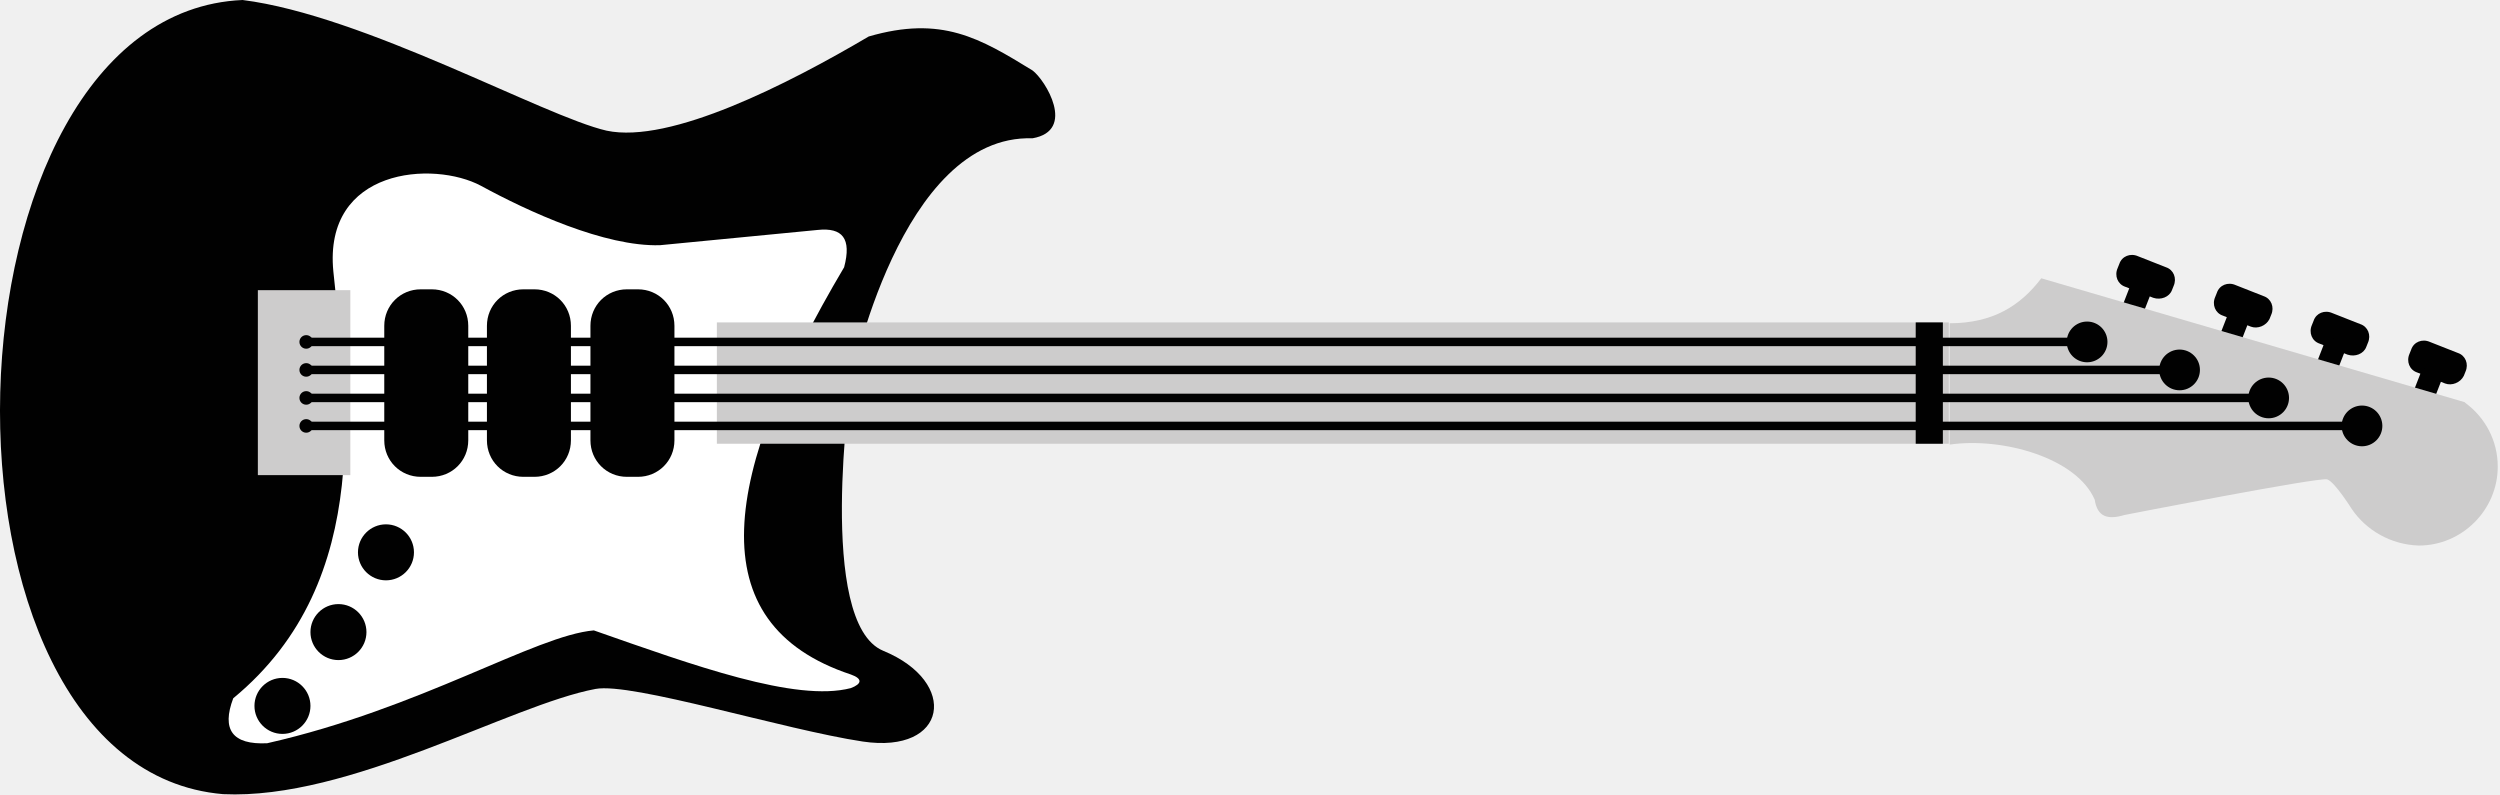
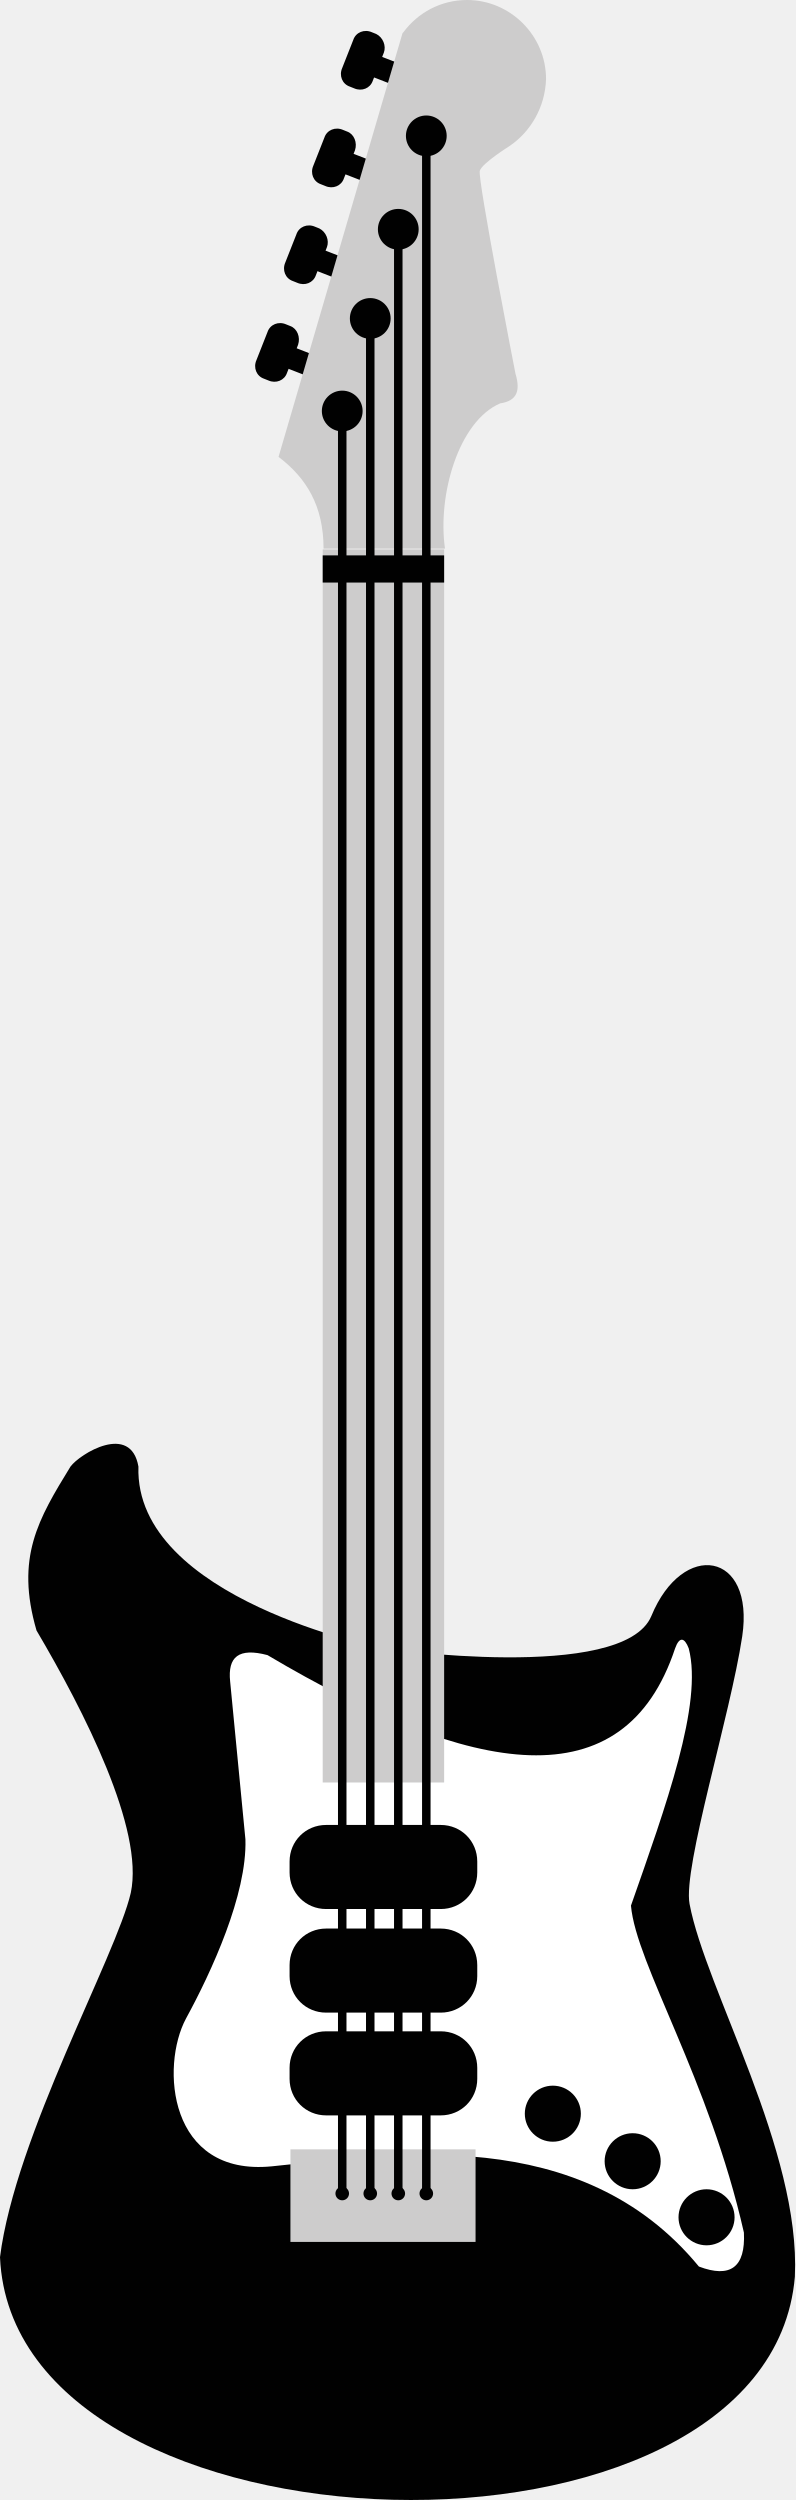
- <svg xmlns="http://www.w3.org/2000/svg" width="100%" height="100%" viewBox="0 0 950 302" version="1.1" xml:space="preserve" style="fill-rule:evenodd;clip-rule:evenodd;">
-   <clipPath id="_clip1">
-     <polygon points="949.142,0 949.142,301.876 0,301.876 0,0 949.142,0 " />
-   </clipPath>
-   <g clip-path="url(#_clip1)">
-     <g id="ID0.8433806826360524">
-       <g id="ID0.48317090002819896">
-         <path id="ID0.08583464846014977" d="M392.342,52.553c16.765,-2.902 4.836,-22.247 -0,-25.793c-19.99,-12.252 -34.498,-20.957 -62.225,-12.896c-30.629,18.054 -75.444,40.945 -99.624,35.787c-23.859,-5.481 -92.209,-43.848 -138.314,-49.651c-117.679,5.159 -125.417,291.78 -7.415,301.775c48.039,2.256 108.974,-33.853 141.537,-39.979c13.864,-2.579 71.575,15.476 101.559,19.989c32.241,4.836 36.755,-22.568 7.738,-34.498c-25.47,-10.639 -12.252,-102.203 -12.252,-102.203c0,-0 18.7,-94.143 68.996,-92.531Z" style="fill:#010101;fill-rule:nonzero;" />
-         <path id="ID0.4159411280415952" d="M323.346,256.315c4.514,1.612 4.192,3.546 0,5.158c-20.956,5.481 -59.968,-8.705 -97.69,-21.923c-22.246,1.934 -65.771,29.661 -124.127,42.88c-13.219,0.645 -17.41,-5.158 -12.896,-17.088c54.809,-45.137 42.558,-116.712 38.044,-162.171c-3.869,-39.334 38.044,-42.236 56.099,-32.563c17.733,9.672 47.072,23.213 68.028,22.568l59.968,-5.803c9.35,-0.967 12.897,3.224 9.995,14.186c-46.427,78.345 -55.777,135.411 2.579,154.756Z" style="fill:#fff;fill-rule:nonzero;" />
+ <svg xmlns="http://www.w3.org/2000/svg" version="1.1" width="72.45" height="227.794" viewBox="-1 -1 72.45 227.794" id="svg49">
+   <defs id="defs53" />
+   <g id="ID0.8433806826360524" transform="matrix(0.7737809,0,0,0.7737809,-1.232134,-1.619025)">
+     <g id="ID0.48317090002819896">
+       <path id="ID0.08583464846014977" fill="#010101" d="m 209.6,205.5 c -0.9,-5.2 -6.9,-1.5 -8,0 -3.8,6.2 -6.5,10.7 -4,19.3 5.6,9.5 12.7,23.4 11.1,30.9 -1.7,7.4 -13.6,28.6 -15.4,42.9 1.6,36.5 90.5,38.9 93.6,2.3 0.7,-14.9 -10.5,-33.8 -12.4,-43.9 -0.8,-4.3 4.8,-22.2 6.2,-31.5 1.5,-10 -7,-11.4 -10.7,-2.4 -3.3,7.9 -31.7,3.8 -31.7,3.8 0,0 -29.2,-5.8 -28.7,-21.4 z" transform="translate(-193,-32)" />
+       <path id="ID0.4159411280415952" fill="#ffffff" d="m 272.8,226.9 c 0.5,-1.4 1.1,-1.3 1.6,0 1.7,6.5 -2.7,18.6 -6.8,30.3 0.6,6.9 9.2,20.4 13.3,38.5 0.2,4.1 -1.6,5.4 -5.3,4 -14,-17 -36.2,-13.2 -50.3,-11.8 -12.2,1.2 -13.1,-11.8 -10.1,-17.4 3,-5.5 7.2,-14.6 7,-21.1 l -1.8,-18.6 c -0.3,-2.9 1,-4 4.4,-3.1 24.3,14.4 42,17.3 48,-0.8 z" transform="translate(-193,-32)" />
+     </g>
+     <path id="ID0.8878253749571741" fill="#010101" d="m 245.2,269.8 h -13.5 c -2.4,0 -4.3,-1.9 -4.3,-4.3 v -1.3 c 0,-2.4 1.9,-4.3 4.3,-4.3 h 13.5 c 2.4,0 4.3,1.9 4.3,4.3 v 1.3 c 0,2.4 -1.9,4.3 -4.3,4.3 z" transform="translate(-193,-32)" />
+     <path id="ID0.8710450446233153" fill="#010101" d="m 245.2,257.6 h -13.5 c -2.4,0 -4.3,-1.9 -4.3,-4.3 V 252 c 0,-2.4 1.9,-4.3 4.3,-4.3 h 13.5 c 2.4,0 4.3,1.9 4.3,4.3 v 1.3 c 0,2.4 -1.9,4.3 -4.3,4.3 z" transform="translate(-193,-32)" />
+     <path id="ID0.6528799454681575" fill="#010101" d="m 245.2,281.9 h -13.5 c -2.4,0 -4.3,-1.9 -4.3,-4.3 v -1.3 c 0,-2.4 1.9,-4.3 4.3,-4.3 h 13.5 c 2.4,0 4.3,1.9 4.3,4.3 v 1.3 c 0,2.4 -1.9,4.3 -4.3,4.3 z" transform="translate(-193,-32)" />
+     <path id="ID0.24067989829927683" fill="#010101" d="m 258.4,278.4 c 0.91,0 1.735,0.37 2.333,0.967 0.597,0.598 0.967,1.423 0.967,2.333 0,0.91 -0.37,1.735 -0.967,2.333 -0.598,0.597 -1.423,0.967 -2.333,0.967 -0.91,0 -1.735,-0.37 -2.333,-0.967 -0.597,-0.598 -0.967,-1.423 -0.967,-2.333 0,-0.91 0.37,-1.735 0.967,-2.333 0.598,-0.597 1.423,-0.967 2.333,-0.967 z" transform="translate(-193,-32)" />
+     <path id="ID0.2929628868587315" fill="#010101" d="m 267.8,284 c 0.91,0 1.735,0.37 2.333,0.967 0.597,0.598 0.967,1.423 0.967,2.333 0,0.91 -0.37,1.735 -0.967,2.333 -0.598,0.597 -1.423,0.967 -2.333,0.967 -0.91,0 -1.735,-0.37 -2.333,-0.967 -0.597,-0.598 -0.967,-1.423 -0.967,-2.333 0,-0.91 0.37,-1.735 0.967,-2.333 C 266.065,284.37 266.89,284 267.8,284 Z" transform="translate(-193,-32)" />
+     <path id="ID0.19901294726878405" fill="#010101" d="m 276.5,290.6 c 0.91,0 1.735,0.37 2.333,0.967 0.597,0.598 0.967,1.423 0.967,2.333 0,0.91 -0.37,1.735 -0.967,2.333 -0.598,0.597 -1.423,0.967 -2.333,0.967 -0.91,0 -1.735,-0.37 -2.333,-0.967 -0.597,-0.598 -0.967,-1.423 -0.967,-2.333 0,-0.91 0.37,-1.735 0.967,-2.333 0.598,-0.597 1.423,-0.967 2.333,-0.967 z" transform="translate(-193,-32)" />
+     <path id="ID0.6142068239860237" fill="#cdcccc" d="m 227.5,285.9 h 21.8 v 10.9 h -21.8 z" transform="translate(-193,-32)" />
+     <path id="ID0.8667383585125208" fill="#fde897" d="m 240.7,36.7 c 0,0 -0.1,0.1 -0.1,0.1 z" transform="translate(-193,-32)" />
+     <g id="ID0.14041837956756353">
+       <path id="ID0.6900822566822171" fill="#010101" d="m 238.5,39 -1.3,3.3 c -0.3,0.9 -1.3,1.3 -2.2,0.9 L 234.5,43 c -0.9,-0.3 -1.3,-1.3 -0.9,-2.2 l 1.3,-3.3 c 0.3,-0.9 1.3,-1.3 2.2,-0.9 l 0.5,0.2 c 0.8,0.4 1.2,1.4 0.9,2.2 z" transform="translate(-193,-32)" />
+       <path id="ID0.054950970225036144" fill="#010101" d="m 240.7,41.7 -0.1,0.3 c -0.2,0.6 -0.9,0.9 -1.5,0.6 l -1.8,-0.7 c -0.6,-0.2 -0.9,-0.9 -0.6,-1.5 l 0.1,-0.3 c 0.2,-0.6 0.9,-0.9 1.5,-0.6 l 1.8,0.7 c 0.5,0.2 0.8,0.9 0.6,1.5 z" transform="translate(-193,-32)" />
+     </g>
+     <g id="ID0.03088329266756773">
+       <path id="ID0.26812092773616314" fill="#010101" d="m 235.1,50.5 -1.3,3.3 c -0.3,0.9 -1.3,1.3 -2.2,0.9 l -0.5,-0.2 c -0.9,-0.3 -1.3,-1.3 -0.9,-2.2 l 1.3,-3.3 c 0.3,-0.9 1.3,-1.3 2.2,-0.9 l 0.5,0.2 c 0.8,0.3 1.2,1.3 0.9,2.2 z" transform="translate(-193,-32)" />
+       <path id="ID0.8870866191573441" fill="#010101" d="m 237.3,53.1 -0.1,0.3 c -0.2,0.6 -0.9,0.9 -1.5,0.6 l -1.8,-0.7 c -0.6,-0.2 -0.9,-0.9 -0.6,-1.5 l 0.1,-0.3 c 0.2,-0.6 0.9,-0.9 1.5,-0.6 l 1.8,0.7 c 0.5,0.3 0.8,0.9 0.6,1.5 z" transform="translate(-193,-32)" />
+     </g>
+     <g id="ID0.7831219155341387">
+       <path id="ID0.04134798655286431" fill="#010101" d="m 231.8,61.9 -1.3,3.3 c -0.3,0.9 -1.3,1.3 -2.2,0.9 l -0.5,-0.2 c -0.9,-0.3 -1.3,-1.3 -0.9,-2.2 l 1.3,-3.3 c 0.3,-0.9 1.3,-1.3 2.2,-0.9 l 0.5,0.2 c 0.8,0.4 1.2,1.4 0.9,2.2 z" transform="translate(-193,-32)" />
+       <path id="ID0.5865455726161599" fill="#010101" d="m 234,64.5 -0.1,0.3 c -0.2,0.6 -0.9,0.9 -1.5,0.6 l -1.8,-0.7 C 230,64.5 229.7,63.8 230,63.2 l 0.1,-0.3 c 0.2,-0.6 0.9,-0.9 1.5,-0.6 l 1.8,0.7 c 0.5,0.3 0.8,1 0.6,1.5 z" transform="translate(-193,-32)" />
+     </g>
+     <g id="ID0.9224407253786922">
+       <path id="ID0.17852272791787982" fill="#010101" d="m 228.4,73.4 -1.3,3.3 c -0.3,0.9 -1.3,1.3 -2.2,0.9 l -0.5,-0.2 c -0.9,-0.3 -1.3,-1.3 -0.9,-2.2 l 1.3,-3.3 c 0.3,-0.9 1.3,-1.3 2.2,-0.9 l 0.5,0.2 c 0.8,0.3 1.2,1.3 0.9,2.2 z" transform="translate(-193,-32)" />
+       <path id="ID0.15033439313992858" fill="#010101" d="m 230.6,76 -0.1,0.3 c -0.2,0.6 -0.9,0.9 -1.5,0.6 l -1.8,-0.7 c -0.6,-0.2 -0.9,-0.9 -0.6,-1.5 l 0.1,-0.3 c 0.2,-0.6 0.9,-0.9 1.5,-0.6 l 1.8,0.7 c 0.5,0.2 0.8,0.9 0.6,1.5 z" transform="translate(-193,-32)" />
+     </g>
+     <path id="ID0.9332361705601215" fill="#cdcccc" d="m 253.3,50 c 0,0 -3.2,2 -3.5,2.9 -0.3,0.9 4.2,23.9 4.2,23.9 0.6,2 0.2,3.2 -1.8,3.5 -4.9,2.1 -7.4,10.8 -6.5,17.1 h -14.3 c 0,-5 -2,-8.3 -5.3,-10.8 l 12.9,-44.1 1.7,-5.8 c 0,0 0.1,-0.1 0.1,-0.1 1.7,-2.3 4.4,-3.8 7.5,-3.8 5.1,0 9.3,4.2 9.3,9.3 -0.1,3.3 -1.8,6.2 -4.3,7.9 z" transform="translate(-193,-32)" />
+     <path id="ID0.8665509759448469" fill="#cdcccc" d="m 231.3,97.5 h 14.3 v 145.2 h -14.3 z" transform="translate(-193,-32)" />
+     <path id="ID0.6180862835608423" fill="#010101" d="m 231.3,98.2 h 14.3 v 3.2 h -14.3 z" transform="translate(-193,-32)" />
+     <g id="ID0.5624445262365043">
+       <g id="ID0.02563772350549698">
+         <path id="ID0.8058582502417266" fill="#010101" d="m 233.6,78.8 c 0.662,0 1.262,0.269 1.697,0.703 0.434,0.435 0.703,1.035 0.703,1.697 0,0.662 -0.269,1.262 -0.703,1.697 -0.435,0.434 -1.035,0.703 -1.697,0.703 -0.662,0 -1.262,-0.269 -1.697,-0.703 -0.434,-0.435 -0.703,-1.035 -0.703,-1.697 0,-0.662 0.269,-1.262 0.703,-1.697 0.435,-0.434 1.035,-0.703 1.697,-0.703 z" transform="translate(-193,-32)" />
+         <path id="ID0.5395019045099616" fill="none" stroke="#010101" d="M 233.6,81.2 V 291.3" transform="translate(-193,-32)" />
      </g>
-       <path id="ID0.8878253749571741" d="M185.033,167.33l-0,-43.525c-0,-7.738 6.126,-13.864 13.864,-13.864l4.191,0c7.738,0 13.863,6.126 13.863,13.864l0,43.525c0,7.738 -6.125,13.864 -13.863,13.864l-4.191,-0c-7.738,-0 -13.864,-6.126 -13.864,-13.864Z" style="fill:#010101;fill-rule:nonzero;" />
-       <path id="ID0.8710450446233153" d="M224.367,167.33l-0,-43.525c-0,-7.738 6.126,-13.864 13.863,-13.864l4.192,0c7.738,0 13.863,6.126 13.863,13.864l0,43.525c0,7.738 -6.125,13.864 -13.863,13.864l-4.192,-0c-7.737,-0 -13.863,-6.126 -13.863,-13.864Z" style="fill:#010101;fill-rule:nonzero;" />
-       <path id="ID0.6528799454681575" d="M146.021,167.33l0,-43.525c0,-7.738 6.126,-13.864 13.864,-13.864l4.191,0c7.738,0 13.864,6.126 13.864,13.864l-0,43.525c-0,7.738 -6.126,13.864 -13.864,13.864l-4.191,-0c-7.738,-0 -13.864,-6.126 -13.864,-13.864Z" style="fill:#010101;fill-rule:nonzero;" />
-       <path id="ID0.24067989829927683" d="M157.306,209.888c-0,2.934 -1.193,5.594 -3.118,7.522c-1.928,1.925 -4.588,3.118 -7.522,3.118c-2.934,-0 -5.593,-1.193 -7.521,-3.118c-1.925,-1.928 -3.118,-4.588 -3.118,-7.522c-0,-2.934 1.193,-5.594 3.118,-7.522c1.928,-1.924 4.587,-3.117 7.521,-3.117c2.934,-0 5.594,1.193 7.522,3.117c1.925,1.928 3.118,4.588 3.118,7.522Z" style="fill:#010101;fill-rule:nonzero;" />
-       <path id="ID0.2929628868587315" d="M139.251,240.195c-0,2.933 -1.193,5.593 -3.118,7.521c-1.928,1.925 -4.588,3.118 -7.522,3.118c-2.933,-0 -5.593,-1.193 -7.521,-3.118c-1.925,-1.928 -3.118,-4.588 -3.118,-7.521c-0,-2.934 1.193,-5.594 3.118,-7.522c1.928,-1.925 4.588,-3.118 7.521,-3.118c2.934,0 5.594,1.193 7.522,3.118c1.925,1.928 3.118,4.588 3.118,7.522Z" style="fill:#010101;fill-rule:nonzero;" />
-       <path id="ID0.19901294726878405" d="M117.972,268.244c-0,2.934 -1.193,5.594 -3.118,7.522c-1.928,1.925 -4.588,3.118 -7.522,3.118c-2.933,-0 -5.593,-1.193 -7.521,-3.118c-1.925,-1.928 -3.118,-4.588 -3.118,-7.522c-0,-2.934 1.193,-5.594 3.118,-7.522c1.928,-1.925 4.588,-3.117 7.521,-3.117c2.934,-0 5.594,1.192 7.522,3.117c1.925,1.928 3.118,4.588 3.118,7.522Z" style="fill:#010101;fill-rule:nonzero;" />
-       <path id="ID0.6142068239860237" d="M133.125,110.264l0,70.285l-35.142,-0l-0,-70.285l35.142,-0Z" style="fill:#cdcccc;fill-rule:nonzero;" />
-       <path id="ID0.8667383585125208" d="M936.568,152.822l-0.323,-0.323l0.323,0.323Z" style="fill:#fde897;fill-rule:nonzero;" />
-       <g id="ID0.14041837956756353">
-         <path id="ID0.6900822566822171" d="M929.152,145.729l-10.639,-4.192c-2.902,-0.967 -4.192,-4.191 -2.902,-7.093l0.645,-1.612c0.967,-2.901 4.191,-4.191 7.093,-2.901l10.639,4.191c2.902,0.967 4.192,4.191 2.902,7.093l-0.645,1.612c-1.289,2.579 -4.513,3.869 -7.093,2.902Z" style="fill:#010101;fill-rule:nonzero;" />
-         <path id="ID0.054950970225036144" d="M920.447,152.822l-0.967,-0.323c-1.934,-0.644 -2.902,-2.901 -1.934,-4.836l2.256,-5.803c0.645,-1.935 2.902,-2.902 4.837,-1.935l0.967,0.323c1.934,0.645 2.901,2.901 1.934,4.836l-2.257,5.803c-0.644,1.612 -2.901,2.58 -4.836,1.935Z" style="fill:#010101;fill-rule:nonzero;" />
+       <path id="ID0.49410817958414555" fill="#010101" d="m 233.6,290.3 c 0.221,0 0.421,0.09 0.566,0.234 0.144,0.145 0.234,0.345 0.234,0.566 0,0.221 -0.09,0.421 -0.234,0.566 -0.145,0.144 -0.345,0.234 -0.566,0.234 -0.221,0 -0.421,-0.09 -0.566,-0.234 -0.144,-0.145 -0.234,-0.345 -0.234,-0.566 0,-0.221 0.09,-0.421 0.234,-0.566 0.145,-0.144 0.345,-0.234 0.566,-0.234 z" transform="translate(-193,-32)" />
+     </g>
+     <g id="ID0.5462989625521004">
+       <g id="ID0.40378180192783475">
+         <path id="ID0.11150383204221725" fill="#010101" d="m 236.9,67.9 c 0.662,0 1.262,0.269 1.697,0.703 0.434,0.435 0.703,1.035 0.703,1.697 0,0.662 -0.269,1.262 -0.703,1.697 -0.435,0.434 -1.035,0.703 -1.697,0.703 -0.662,0 -1.262,-0.269 -1.697,-0.703 -0.434,-0.435 -0.703,-1.035 -0.703,-1.697 0,-0.662 0.269,-1.262 0.703,-1.697 0.435,-0.434 1.035,-0.703 1.697,-0.703 z" transform="translate(-193,-32)" />
+         <path id="ID0.4514121562242508" fill="none" stroke="#010101" d="m 236.9,70.3 v 221" transform="translate(-193,-32)" />
      </g>
-       <g id="ID0.03088329266756773">
-         <path id="ID0.26812092773616314" d="M892.075,134.767l-10.639,-4.191c-2.902,-0.968 -4.192,-4.192 -2.902,-7.093l0.645,-1.613c0.967,-2.901 4.191,-4.191 7.093,-2.901l10.639,4.191c2.902,0.967 4.192,4.191 2.902,7.093l-0.645,1.612c-0.967,2.579 -4.191,3.869 -7.093,2.902Z" style="fill:#010101;fill-rule:nonzero;" />
-         <path id="ID0.8870866191573441" d="M883.693,141.86l-0.968,-0.323c-1.934,-0.644 -2.901,-2.901 -1.934,-4.836l2.257,-5.803c0.645,-1.935 2.902,-2.902 4.836,-1.935l0.967,0.323c1.935,0.645 2.902,2.902 1.935,4.836l-2.257,5.803c-0.967,1.612 -2.902,2.58 -4.836,1.935Z" style="fill:#010101;fill-rule:nonzero;" />
+       <path id="ID0.8469729702919722" fill="#010101" d="m 236.9,290.3 c 0.221,0 0.421,0.09 0.566,0.234 0.144,0.145 0.234,0.345 0.234,0.566 0,0.221 -0.09,0.421 -0.234,0.566 -0.145,0.144 -0.345,0.234 -0.566,0.234 -0.221,0 -0.421,-0.09 -0.566,-0.234 -0.144,-0.145 -0.234,-0.345 -0.234,-0.566 0,-0.221 0.09,-0.421 0.234,-0.566 0.145,-0.144 0.345,-0.234 0.566,-0.234 z" transform="translate(-193,-32)" />
+     </g>
+     <g id="ID0.7274452853016555">
+       <g id="ID0.8817124287597835">
+         <path id="ID0.31328051909804344" fill="#010101" d="m 240.2,57.4 c 0.662,0 1.262,0.269 1.697,0.703 0.434,0.435 0.703,1.035 0.703,1.697 0,0.662 -0.269,1.262 -0.703,1.697 -0.435,0.434 -1.035,0.703 -1.697,0.703 -0.662,0 -1.262,-0.269 -1.697,-0.703 -0.434,-0.435 -0.703,-1.035 -0.703,-1.697 0,-0.662 0.269,-1.262 0.703,-1.697 0.435,-0.434 1.035,-0.703 1.697,-0.703 z" transform="translate(-193,-32)" />
+         <path id="ID0.7084934352897108" fill="none" stroke="#010101" d="M 240.2,59.8 V 291.3" transform="translate(-193,-32)" />
      </g>
-       <g id="ID0.7831219155341387">
-         <path id="ID0.04134798655286431" d="M855.321,124.127l-10.64,-4.191c-2.901,-0.967 -4.191,-4.191 -2.901,-7.093l0.644,-1.612c0.968,-2.902 4.192,-4.191 7.093,-2.902l10.64,4.192c2.901,0.967 4.191,4.191 2.901,7.093l-0.644,1.612c-1.29,2.579 -4.514,3.869 -7.093,2.901Z" style="fill:#010101;fill-rule:nonzero;" />
-         <path id="ID0.5865455726161599" d="M846.938,131.22l-0.967,-0.322c-1.935,-0.645 -2.902,-2.902 -1.935,-4.836l2.257,-5.804c0.645,-1.934 2.902,-2.901 4.836,-1.934l0.968,0.322c1.934,0.645 2.901,2.902 1.934,4.837l-2.257,5.803c-0.967,1.612 -3.224,2.579 -4.836,1.934Z" style="fill:#010101;fill-rule:nonzero;" />
+       <path id="ID0.14845820935443044" fill="#010101" d="m 240.2,290.3 c 0.221,0 0.421,0.09 0.566,0.234 0.144,0.145 0.234,0.345 0.234,0.566 0,0.221 -0.09,0.421 -0.234,0.566 -0.145,0.144 -0.345,0.234 -0.566,0.234 -0.221,0 -0.421,-0.09 -0.566,-0.234 -0.144,-0.145 -0.234,-0.345 -0.234,-0.566 0,-0.221 0.09,-0.421 0.234,-0.566 0.145,-0.144 0.345,-0.234 0.566,-0.234 z" transform="translate(-193,-32)" />
+     </g>
+     <g id="ID0.8136855578050017">
+       <g id="ID0.22732786508277059">
+         <path id="ID0.6328714974224567" fill="#010101" d="m 243.5,46.4 c 0.662,0 1.262,0.269 1.697,0.703 0.434,0.435 0.703,1.035 0.703,1.697 0,0.662 -0.269,1.262 -0.703,1.697 -0.435,0.434 -1.035,0.703 -1.697,0.703 -0.662,0 -1.262,-0.269 -1.697,-0.703 -0.434,-0.435 -0.703,-1.035 -0.703,-1.697 0,-0.662 0.269,-1.262 0.703,-1.697 0.435,-0.434 1.035,-0.703 1.697,-0.703 z" transform="translate(-193,-32)" />
+         <path id="ID0.10625672293826938" fill="none" stroke="#010101" d="M 243.5,48.8 V 291.3" transform="translate(-193,-32)" />
      </g>
-       <g id="ID0.9224407253786922">
-         <path id="ID0.17852272791787982" d="M818.244,113.165l-10.64,-4.191c-2.901,-0.967 -4.191,-4.191 -2.901,-7.093l0.644,-1.612c0.968,-2.902 4.192,-4.191 7.093,-2.902l10.64,4.192c2.901,0.967 4.191,4.191 2.901,7.093l-0.644,1.612c-0.968,2.579 -4.192,3.869 -7.093,2.901Z" style="fill:#010101;fill-rule:nonzero;" />
-         <path id="ID0.15033439313992858" d="M809.861,120.258l-0.967,-0.322c-1.935,-0.645 -2.902,-2.902 -1.935,-4.836l2.257,-5.803c0.645,-1.935 2.902,-2.902 4.836,-1.935l0.968,0.323c1.934,0.644 2.901,2.901 1.934,4.836l-2.257,5.803c-0.645,1.612 -2.901,2.579 -4.836,1.934Z" style="fill:#010101;fill-rule:nonzero;" />
-       </g>
-       <path id="ID0.9332361705601215" d="M893.687,193.445c0,0 -6.448,-10.317 -9.35,-11.284c-2.901,-0.967 -77.055,13.541 -77.055,13.541c-6.448,1.935 -10.317,0.645 -11.285,-5.803c-6.77,-15.798 -34.82,-23.859 -55.131,-20.957l-0,-46.104c16.12,-0 26.76,-6.448 34.82,-17.088l142.182,41.591l18.7,5.481l0.322,0.322c7.415,5.481 12.252,14.186 12.252,24.181c-0,16.443 -13.542,29.984 -29.984,29.984c-10.64,-0.323 -19.99,-5.804 -25.471,-13.864Z" style="fill:#cdcccc;fill-rule:nonzero;" />
-       <path id="ID0.8665509759448469" d="M740.543,122.515l0,46.105l-468.137,-0l-0,-46.105l468.137,0Z" style="fill:#cdcccc;fill-rule:nonzero;" />
-       <path id="ID0.6180862835608423" d="M738.286,122.515l0,46.105l-10.317,-0l0,-46.105l10.317,0Z" style="fill:#010101;fill-rule:nonzero;" />
-       <g id="ID0.5624445262365043">
-         <g id="ID0.02563772350549698">
-           <path id="ID0.8058582502417266" d="M800.834,129.931c-0,2.134 -0.868,4.069 -2.267,5.471c-1.402,1.399 -3.337,2.267 -5.471,2.267c-2.135,-0 -4.069,-0.868 -5.471,-2.267c-1.4,-1.402 -2.267,-3.337 -2.267,-5.471c-0,-2.135 0.867,-4.069 2.267,-5.472c1.402,-1.399 3.336,-2.266 5.471,-2.266c2.134,-0 4.069,0.867 5.471,2.266c1.399,1.403 2.267,3.337 2.267,5.472Z" style="fill:#010101;fill-rule:nonzero;" />
-           <path id="ID0.5395019045099616" d="M793.096,129.931l-677.381,-0" style="fill:none;fill-rule:nonzero;stroke:#010101;stroke-width:3.22px;" />
-         </g>
-         <path id="ID0.49410817958414555" d="M118.939,129.931c0,0.712 -0.29,1.357 -0.754,1.825c-0.468,0.464 -1.113,0.754 -1.825,0.754c-0.713,-0 -1.357,-0.29 -1.825,-0.754c-0.464,-0.468 -0.754,-1.113 -0.754,-1.825c-0,-0.713 0.29,-1.358 0.754,-1.825c0.468,-0.464 1.112,-0.755 1.825,-0.755c0.712,0 1.357,0.291 1.825,0.755c0.464,0.467 0.754,1.112 0.754,1.825Z" style="fill:#010101;fill-rule:nonzero;" />
-       </g>
-       <g id="ID0.5462989625521004">
-         <g id="ID0.40378180192783475">
-           <path id="ID0.11150383204221725" d="M835.976,140.57c0,2.135 -0.867,4.069 -2.266,5.471c-1.403,1.4 -3.337,2.267 -5.472,2.267c-2.134,0 -4.068,-0.867 -5.471,-2.267c-1.399,-1.402 -2.266,-3.336 -2.266,-5.471c-0,-2.134 0.867,-4.069 2.266,-5.471c1.403,-1.399 3.337,-2.267 5.471,-2.267c2.135,0 4.069,0.868 5.472,2.267c1.399,1.402 2.266,3.337 2.266,5.471Z" style="fill:#010101;fill-rule:nonzero;" />
-           <path id="ID0.4514121562242508" d="M828.238,140.57l-712.523,0" style="fill:none;fill-rule:nonzero;stroke:#010101;stroke-width:3.22px;" />
-         </g>
-         <path id="ID0.8469729702919722" d="M118.939,140.57c0,0.713 -0.29,1.358 -0.754,1.825c-0.468,0.464 -1.113,0.754 -1.825,0.754c-0.713,0 -1.357,-0.29 -1.825,-0.754c-0.464,-0.467 -0.754,-1.112 -0.754,-1.825c-0,-0.712 0.29,-1.357 0.754,-1.825c0.468,-0.464 1.112,-0.754 1.825,-0.754c0.712,-0 1.357,0.29 1.825,0.754c0.464,0.468 0.754,1.113 0.754,1.825Z" style="fill:#010101;fill-rule:nonzero;" />
-       </g>
-       <g id="ID0.7274452853016555">
-         <g id="ID0.8817124287597835">
-           <path id="ID0.31328051909804344" d="M869.829,151.21c0,2.134 -0.867,4.068 -2.266,5.471c-1.403,1.399 -3.337,2.267 -5.472,2.267c-2.134,-0 -4.069,-0.868 -5.471,-2.267c-1.399,-1.403 -2.267,-3.337 -2.267,-5.471c0,-2.135 0.868,-4.069 2.267,-5.472c1.402,-1.399 3.337,-2.266 5.471,-2.266c2.135,-0 4.069,0.867 5.472,2.266c1.399,1.403 2.266,3.337 2.266,5.472Z" style="fill:#010101;fill-rule:nonzero;" />
-           <path id="ID0.7084934352897108" d="M862.091,151.21l-746.376,-0" style="fill:none;fill-rule:nonzero;stroke:#010101;stroke-width:3.22px;" />
-         </g>
-         <path id="ID0.14845820935443044" d="M118.939,151.21c0,0.712 -0.29,1.357 -0.754,1.825c-0.468,0.464 -1.113,0.754 -1.825,0.754c-0.713,-0 -1.357,-0.29 -1.825,-0.754c-0.464,-0.468 -0.754,-1.113 -0.754,-1.825c-0,-0.713 0.29,-1.358 0.754,-1.825c0.468,-0.464 1.112,-0.755 1.825,-0.755c0.712,0 1.357,0.291 1.825,0.755c0.464,0.467 0.754,1.112 0.754,1.825Z" style="fill:#010101;fill-rule:nonzero;" />
-       </g>
-       <g id="ID0.8136855578050017">
-         <g id="ID0.22732786508277059">
-           <path id="ID0.6328714974224567" d="M905.294,161.849c0,2.135 -0.867,4.069 -2.266,5.471c-1.403,1.4 -3.337,2.267 -5.472,2.267c-2.134,-0 -4.069,-0.867 -5.471,-2.267c-1.399,-1.402 -2.267,-3.336 -2.267,-5.471c0,-2.134 0.868,-4.069 2.267,-5.471c1.402,-1.399 3.337,-2.267 5.471,-2.267c2.135,0 4.069,0.868 5.472,2.267c1.399,1.402 2.266,3.337 2.266,5.471Z" style="fill:#010101;fill-rule:nonzero;" />
-           <path id="ID0.10625672293826938" d="M897.556,161.849l-781.841,0" style="fill:none;fill-rule:nonzero;stroke:#010101;stroke-width:3.22px;" />
-         </g>
-         <path id="ID0.11408118810504675" d="M118.939,161.849c0,0.713 -0.29,1.358 -0.754,1.825c-0.468,0.464 -1.113,0.754 -1.825,0.754c-0.713,0 -1.357,-0.29 -1.825,-0.754c-0.464,-0.467 -0.754,-1.112 -0.754,-1.825c-0,-0.712 0.29,-1.357 0.754,-1.825c0.468,-0.464 1.112,-0.754 1.825,-0.754c0.712,-0 1.357,0.29 1.825,0.754c0.464,0.468 0.754,1.113 0.754,1.825Z" style="fill:#010101;fill-rule:nonzero;" />
-       </g>
+       <path id="ID0.11408118810504675" fill="#010101" d="m 243.5,290.3 c 0.221,0 0.421,0.09 0.566,0.234 0.144,0.145 0.234,0.345 0.234,0.566 0,0.221 -0.09,0.421 -0.234,0.566 -0.145,0.144 -0.345,0.234 -0.566,0.234 -0.221,0 -0.421,-0.09 -0.566,-0.234 -0.144,-0.145 -0.234,-0.345 -0.234,-0.566 0,-0.221 0.09,-0.421 0.234,-0.566 0.145,-0.144 0.345,-0.234 0.566,-0.234 z" transform="translate(-193,-32)" />
    </g>
  </g>
</svg>
